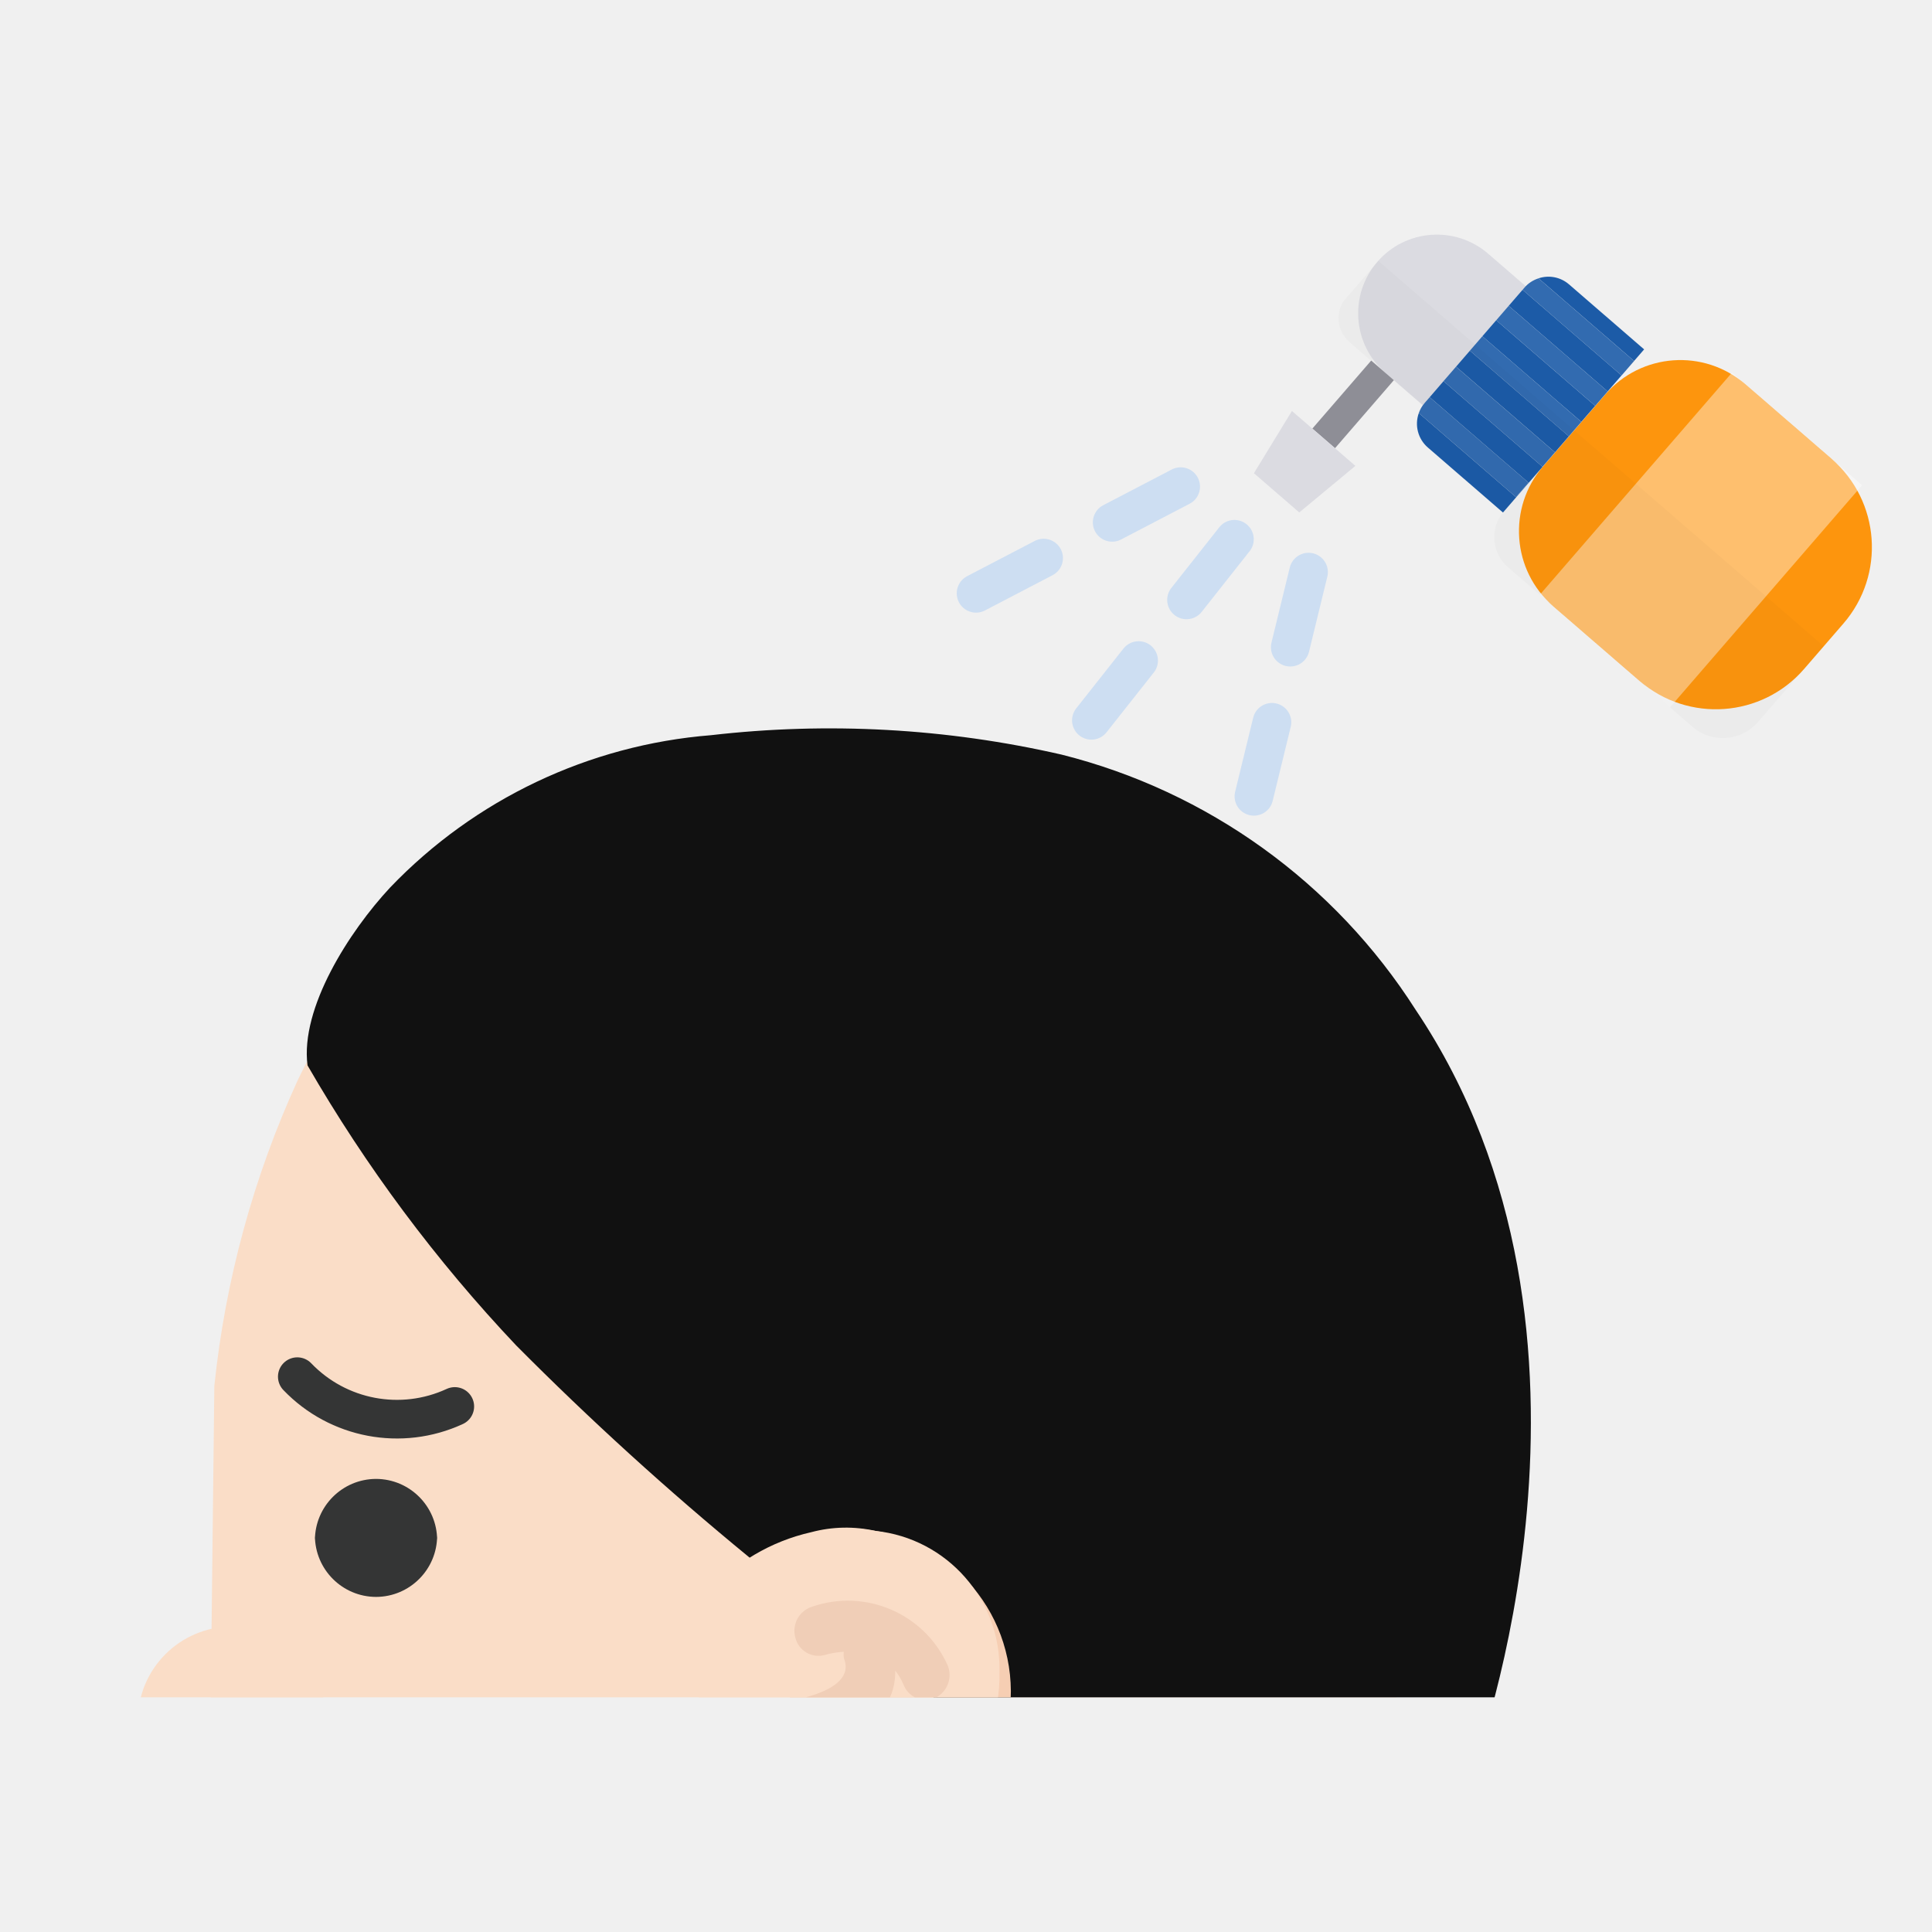
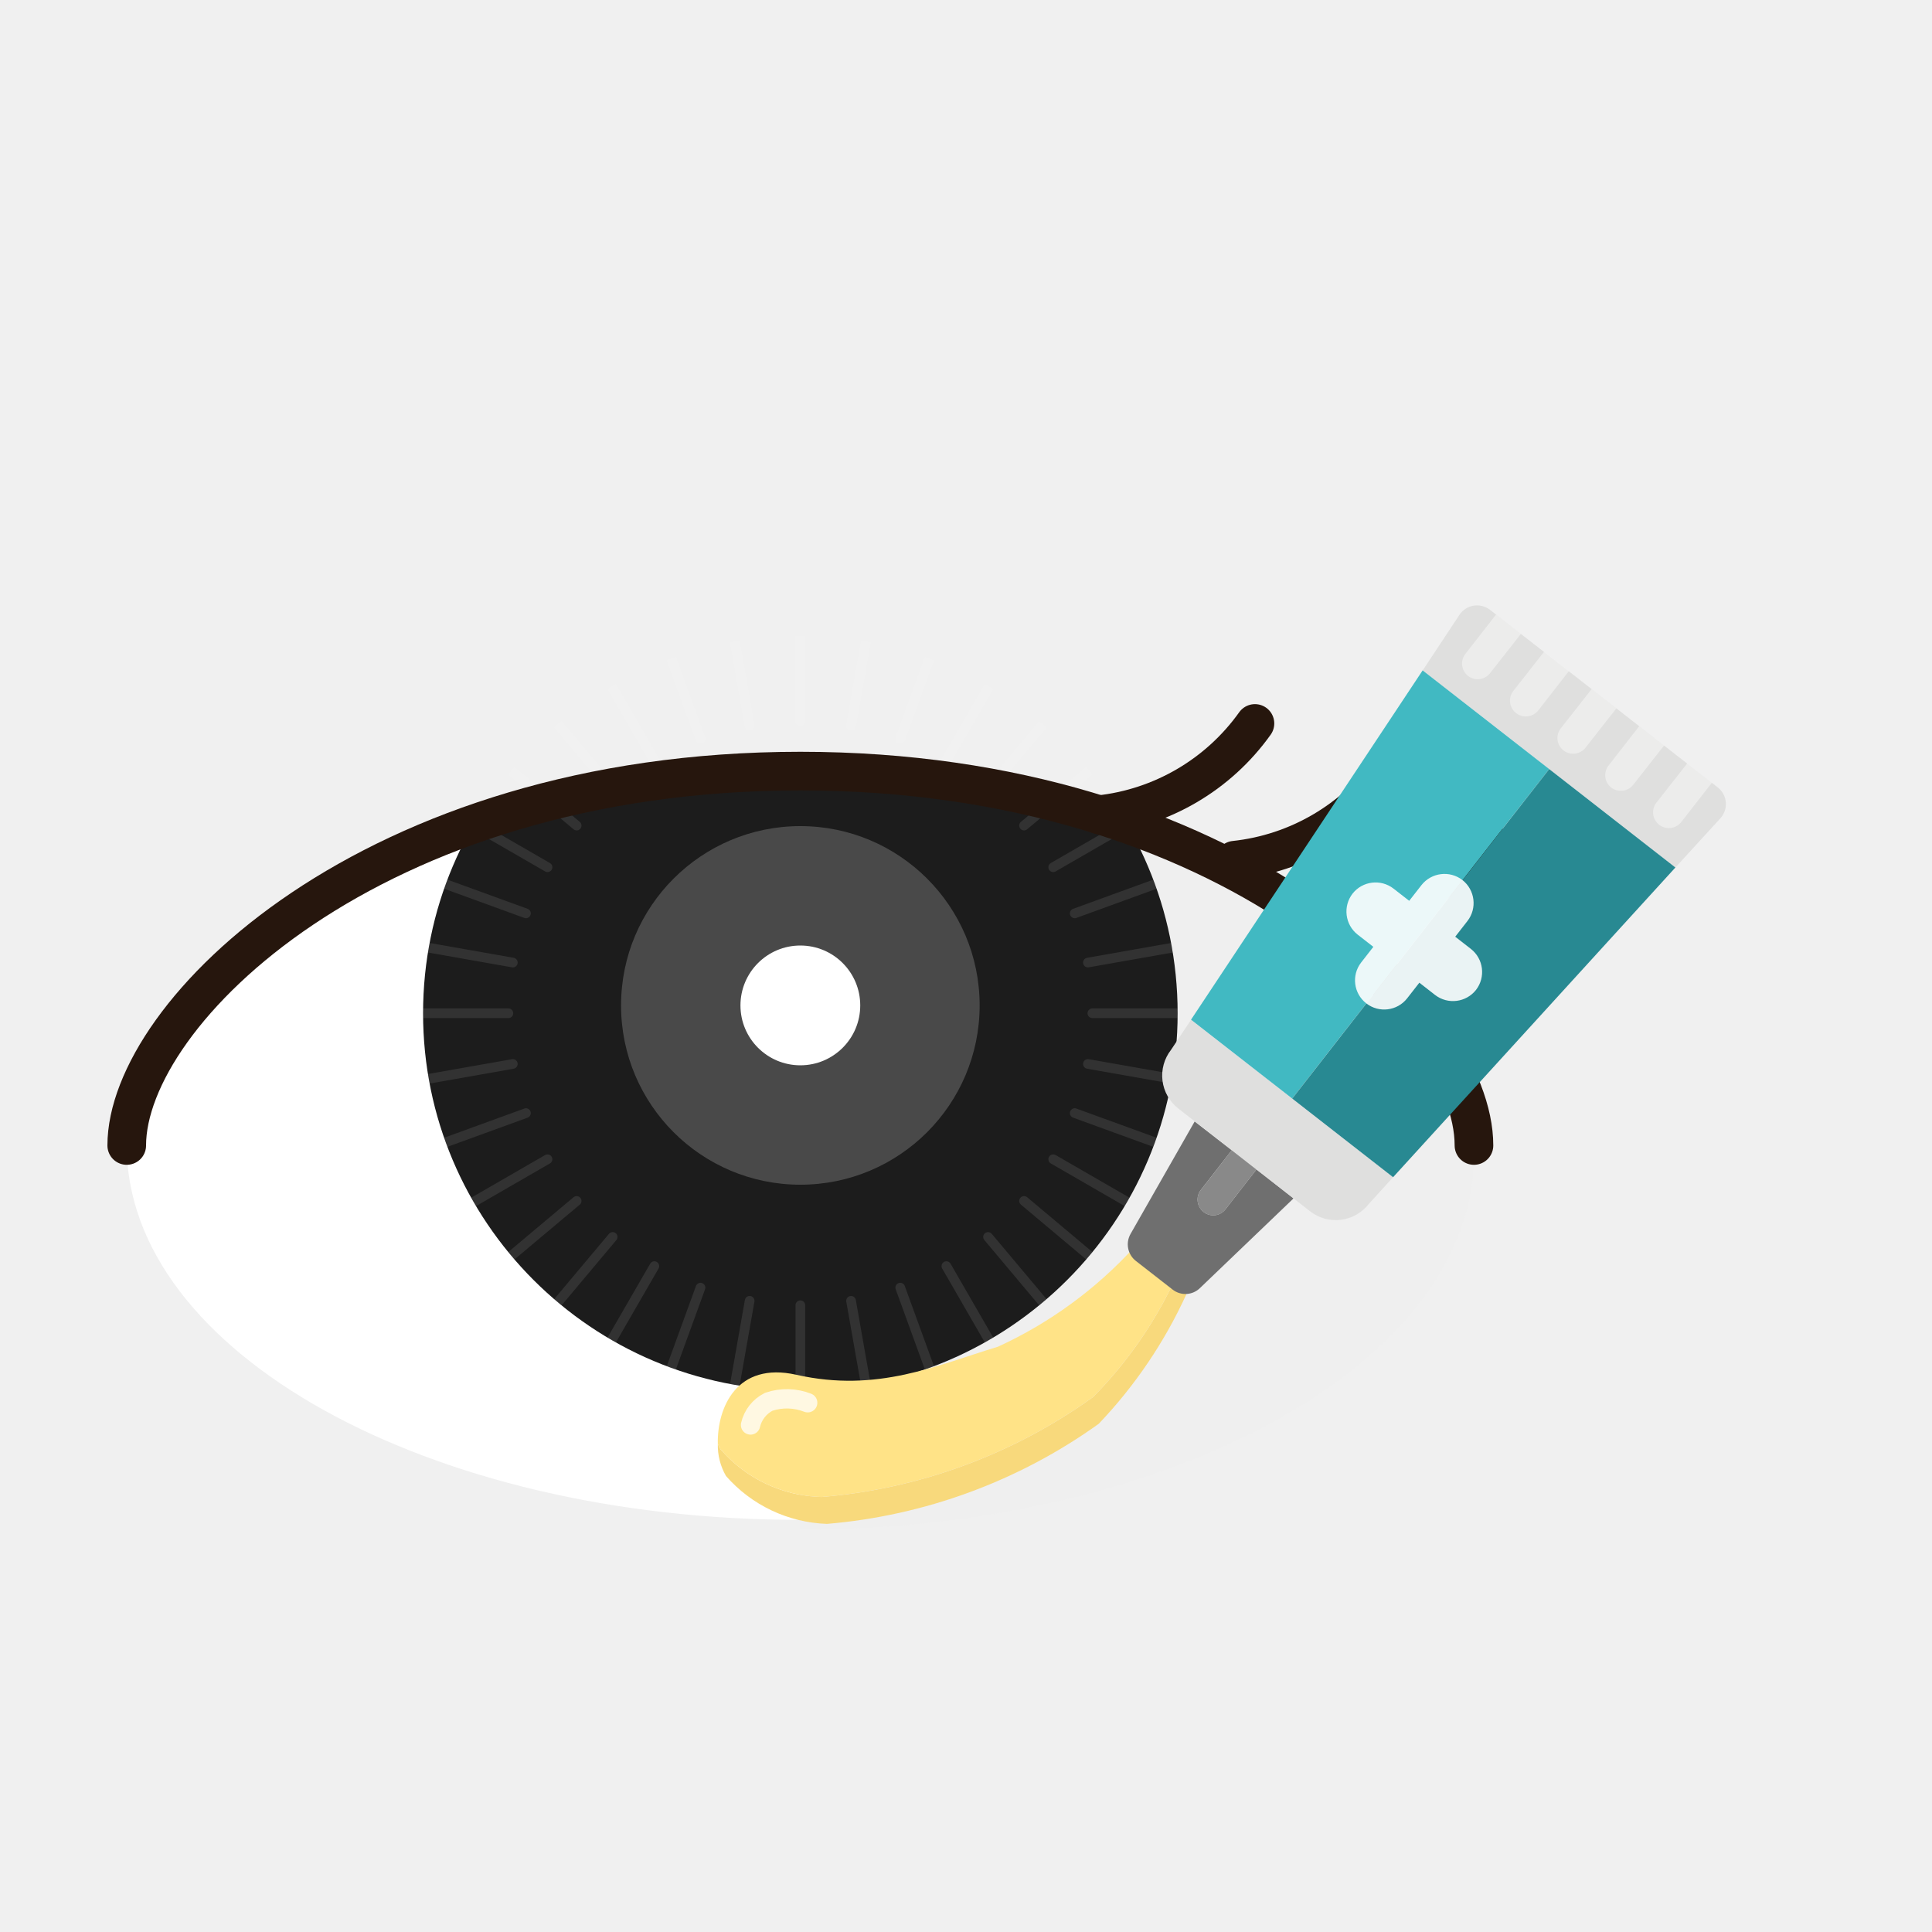
<svg xmlns="http://www.w3.org/2000/svg" width="50" height="50" viewBox="0 0 50 50">
  <defs>
+     <style>
+             .cls-1,.cls-10,.cls-13,.cls-8{fill:none}.cls-18,.cls-19,.cls-2,.cls-9{fill:#fff}.cls-3{clip-path:url(#clip-path)}.cls-4{fill:#efefef}.cls-5{clip-path:url(#clip-path-2)}.cls-6{fill:#1c1c1c}.cls-7{opacity:.1}.cls-8{stroke:#fff;stroke-width:.25px}.cls-10,.cls-13,.cls-8{stroke-linecap:round;stroke-miterlimit:10}.cls-9{opacity:.2}.cls-10{stroke:#26160d}.cls-11{fill:#f8d97c}.cls-12{fill:#ffe387}.cls-13{stroke:#fffef9;stroke-width:.5px;opacity:.8}.cls-14{fill:#6f6f6f}.cls-15{fill:#dfdfde}.cls-16{fill:#41b9c2}.cls-17{fill:#288992}.cls-18{opacity:.4}.cls-19{opacity:.9}.cls-20{fill:#898989}
+         </style>
    <clipPath id="clip-path">
-       <rect id="사각형_2059" data-name="사각형 2059" width="41.672" height="36.922" fill="none" />
+       <ellipse id="타원_764" cx="17.433" cy="9.689" class="cls-1" data-name="타원 764" rx="17.433" ry="9.689" transform="translate(-52.712 338.348)" />
    </clipPath>
    <clipPath id="clip-path-2">
-       <rect id="사각형_2073" data-name="사각형 2073" width="3.8" height="15.247" transform="matrix(-0.654, 0.756, -0.756, -0.654, 14.017, 9.976)" fill="none" />
+       <circle id="타원_768" cx="9.764" cy="9.764" r="9.764" class="cls-1" data-name="타원 768" transform="translate(-45.043 334.597)" />
    </clipPath>
  </defs>
-   <g id="그룹_1543" data-name="그룹 1543" transform="translate(-691.117 -261.571)">
-     <g id="그룹_1542" data-name="그룹 1542" transform="translate(692.674 266.807)">
-       <g id="그룹_1537" data-name="그룹 1537" transform="translate(0 1.769)">
-         <g id="그룹_1536" data-name="그룹 1536" clip-path="url(#clip-path)">
-           <g id="그룹_1535" data-name="그룹 1535" transform="translate(2.01 11.849)">
-             <path id="패스_1412" data-name="패스 1412" d="M726.962,307.153c-.862,4.325-2.622,6.938-4.809,8.566-3.758,2.792-8.774,2.669-12.665,3.313-1.467.246-6.834.738-9.939-1.96a8.176,8.176,0,0,1-3.038-6.37l.152-13.261a25.308,25.308,0,0,1,2.158-7.913,12.6,12.6,0,0,1,1.6-2.537,1.622,1.622,0,0,1,.237-.274,2.965,2.965,0,0,1,.284-.313c.123-.132.246-.255.379-.378.17-.161.35-.313.539-.464,4.544-3.54,12.371-2.726,12.371-2.726h.076a12.031,12.031,0,0,1,4.3.927.82.82,0,0,0,.133.048,14.785,14.785,0,0,1,6.844,5.916C729.46,295.851,726.962,307.153,726.962,307.153Z" transform="translate(-694.683 -280.426)" fill="#faddc7" />
-             <rect id="사각형_2058" data-name="사각형 2058" width="15.652" height="10.445" transform="translate(11.724 32.81)" fill="#faddc7" />
-             <circle id="타원_495" data-name="타원 495" cx="2.439" cy="2.439" r="2.439" transform="translate(0 23.242)" fill="#faddc7" />
-             <path id="패스_1413" data-name="패스 1413" d="M698.953,316.508a7.026,7.026,0,0,1-1.889-2.913,9.511,9.511,0,0,1-.551-2.893v-.937h6.607a2.114,2.114,0,0,1,2.026,1.756C705.356,312.553,704.831,315.278,698.953,316.508Z" transform="translate(-694.683 -280.426)" fill="#ee5840" />
-             <path id="패스_1414" data-name="패스 1414" d="M699.552,317.072" transform="translate(-694.683 -280.426)" fill="none" stroke="#f4c1b4" stroke-linecap="round" stroke-linejoin="bevel" stroke-width="1" />
-             <path id="패스_1415" data-name="패스 1415" d="M700.848,302.9h0a1.587,1.587,0,0,1-1.582-1.581v.108a1.587,1.587,0,0,1,1.582-1.581h0a1.586,1.586,0,0,1,1.581,1.581v-.108A1.586,1.586,0,0,1,700.848,302.9Z" transform="translate(-694.683 -280.426)" fill="#343535" />
-             <path id="패스_1416" data-name="패스 1416" d="M698.81,297.2a3.571,3.571,0,0,0,4.076.771" transform="translate(-694.683 -280.426)" fill="none" stroke="#343535" stroke-linecap="round" stroke-miterlimit="10" stroke-width="1" />
-             <path id="패스_1417" data-name="패스 1417" d="M718.585,281.1a15.278,15.278,0,0,1,9.168,6.606c5.68,8.453,1.5,19.582,1.5,19.582-1.953,4.986-4.913,6.806-7.1,8.434a.989.989,0,0,1-.1-.341c0-4.88-5.015-8.682-5.015-8.682a79.929,79.929,0,0,1-12.563-10.307,38.716,38.716,0,0,1-5.4-7.247c-.193-1.484,1.078-3.467,2.139-4.606a12.923,12.923,0,0,1,8.3-3.94A26.868,26.868,0,0,1,718.585,281.1Z" transform="translate(-694.683 -280.426)" fill="#111" />
-             <path id="패스_1418" data-name="패스 1418" d="M710.834,308.788a7.1,7.1,0,0,0,2.613.47,3.915,3.915,0,0,0,3.83-3.919,4.232,4.232,0,0,0-4.236-4.211,4.311,4.311,0,0,0-.524.032Z" transform="translate(-694.683 -280.426)" fill="#f6ceb3" />
-             <path id="패스_1419" data-name="패스 1419" d="M709,308.019a11.432,11.432,0,0,0,3.942.964,4.045,4.045,0,0,0,4.04-4.141,3.586,3.586,0,0,0-3.207-3.65,3.489,3.489,0,0,0-1.661.032,5.082,5.082,0,0,0-2.7,1.6Z" transform="translate(-694.683 -280.426)" fill="#faddc7" />
-             <path id="패스_1420" data-name="패스 1420" d="M715.071,305.568a.619.619,0,0,1-.568-.389c-.505-1.217-1.976-.8-2.039-.777a.615.615,0,0,1-.764-.446.653.653,0,0,1,.426-.8,2.83,2.83,0,0,1,3.512,1.507.659.659,0,0,1-.321.852A.585.585,0,0,1,715.071,305.568Z" transform="translate(-694.683 -280.426)" fill="#f0ceb7" />
-             <path id="패스_1421" data-name="패스 1421" d="M711.578,306a.618.618,0,0,1,.452-.519c1.266-.364.937-.93.926-.994a.615.615,0,0,1,.53-.708.653.653,0,0,1,.747.515c.161.912.049,1.837-1.819,2.373a.66.66,0,0,1-.811-.416A.585.585,0,0,1,711.578,306Z" transform="translate(-694.683 -280.426)" fill="#f0ceb7" />
-             <path id="패스_1422" data-name="패스 1422" d="M706.408,319.233a37.091,37.091,0,0,0,8.845-2.725s-6.842,3.587-8.845,7.173Z" transform="translate(-694.683 -280.426)" fill="#f6ceb3" />
+   <g id="그룹_2983" data-name="그룹 2983" transform="translate(55.992 -318.138)">
+     <path id="사각형_2849" d="M0 0h50v50H0z" class="cls-1" data-name="사각형 2849" transform="translate(-55.992 318.138)" />
+     <g id="그룹_2982" data-name="그룹 2982">
+       <g id="그룹_2978" data-name="그룹 2978">
+         <g id="그룹_2977" data-name="그룹 2977">
+           <ellipse id="타원_763" cx="17.433" cy="9.689" class="cls-2" data-name="타원 763" rx="17.433" ry="9.689" transform="translate(-52.712 338.094)" />
+           <g id="그룹_2954" data-name="그룹 2954">
+             <g id="그룹_2953" class="cls-3" data-name="그룹 2953">
+               <path id="사각형_2850" d="M0 0h17.433v20.418H0z" class="cls-4" data-name="사각형 2850" transform="translate(-35.279 338.348)" />
+             </g>
          </g>
+           <g id="그룹_2976" data-name="그룹 2976">
+             <g id="그룹_2975" class="cls-5" data-name="그룹 2975">
+               <ellipse id="타원_765" cx="17.433" cy="9.689" class="cls-6" data-name="타원 765" rx="17.433" ry="9.689" transform="translate(-52.712 338.328)" />
+               <g id="그룹_2973" class="cls-7" data-name="그룹 2973">
+                 <g id="그룹_2955" data-name="그룹 2955">
+                   <path id="선_608" d="M0 0h3.673" class="cls-8" data-name="선 608" transform="translate(-46.508 344.361)" />
+                   <path id="선_609" d="M0 0h3.673" class="cls-8" data-name="선 609" transform="translate(-27.722 344.361)" />
+                 </g>
+                 <g id="그룹_2956" data-name="그룹 2956">
+                   <path id="선_610" d="M0 0l3.617.638" class="cls-8" data-name="선 610" transform="translate(-46.337 342.411)" />
+                   <path id="선_611" d="M0 0l3.617.638" class="cls-8" data-name="선 611" transform="translate(-27.837 345.673)" />
+                 </g>
+                 <g id="그룹_2957" data-name="그룹 2957">
+                   <path id="선_612" d="M0 0l3.451 1.256" class="cls-8" data-name="선 612" transform="translate(-45.831 340.52)" />
+                   <path id="선_613" d="M0 0l3.451 1.256" class="cls-8" data-name="선 613" transform="translate(-28.178 346.945)" />
+                 </g>
+                 <g id="그룹_2958" data-name="그룹 2958">
+                   <path id="선_614" d="M0 0l3.181 1.836" class="cls-8" data-name="선 614" transform="translate(-45.003 338.746)" />
+                   <path id="선_615" d="M0 0l3.181 1.836" class="cls-8" data-name="선 615" transform="translate(-28.735 348.139)" />
+                 </g>
+                 <g id="그룹_2959" data-name="그룹 2959">
+                   <path id="선_616" d="M0 0l2.813 2.361" class="cls-8" data-name="선 616" transform="translate(-43.881 337.143)" />
+                   <path id="선_617" d="M0 0l2.813 2.361" class="cls-8" data-name="선 617" transform="translate(-29.49 349.218)" />
+                 </g>
+                 <g id="그룹_2960" data-name="그룹 2960">
+                   <path id="선_618" d="M0 0l2.361 2.813" class="cls-8" data-name="선 618" transform="translate(-42.497 335.759)" />
+                   <path id="선_619" d="M0 0l2.361 2.813" class="cls-8" data-name="선 619" transform="translate(-30.421 350.15)" />
+                 </g>
+                 <g id="그룹_2961" data-name="그룹 2961">
+                   <path id="선_620" d="M0 0l1.836 3.181" class="cls-8" data-name="선 620" transform="translate(-40.893 334.636)" />
+                   <path id="선_621" d="M0 0l1.836 3.181" class="cls-8" data-name="선 621" transform="translate(-31.5 350.905)" />
+                 </g>
+                 <g id="그룹_2962" data-name="그룹 2962">
+                   <path id="선_622" d="M0 0l1.256 3.451" class="cls-8" data-name="선 622" transform="translate(-39.119 333.809)" />
+                   <path id="선_623" d="M0 0l1.256 3.451" class="cls-8" data-name="선 623" transform="translate(-32.694 351.462)" />
+                 </g>
+                 <g id="그룹_2963" data-name="그룹 2963">
+                   <path id="선_624" d="M0 0l.638 3.617" class="cls-8" data-name="선 624" transform="translate(-37.229 333.303)" />
+                   <path id="선_625" d="M0 0l.638 3.617" class="cls-8" data-name="선 625" transform="translate(-33.967 351.803)" />
+                 </g>
+                 <g id="그룹_2964" data-name="그룹 2964">
+                   <path id="선_626" d="M0 0v3.673" class="cls-8" data-name="선 626" transform="translate(-35.279 333.132)" />
+                   <path id="선_627" d="M0 0v3.673" class="cls-8" data-name="선 627" transform="translate(-35.279 351.917)" />
+                 </g>
+                 <g id="그룹_2965" data-name="그룹 2965">
+                   <path id="선_628" d="M.638 0L0 3.617" class="cls-8" data-name="선 628" transform="translate(-33.967 333.303)" />
+                   <path id="선_629" d="M.638 0L0 3.617" class="cls-8" data-name="선 629" transform="translate(-37.229 351.803)" />
+                 </g>
+                 <g id="그룹_2966" data-name="그룹 2966">
+                   <path id="선_630" d="M1.256 0L0 3.451" class="cls-8" data-name="선 630" transform="translate(-32.694 333.809)" />
+                   <path id="선_631" d="M1.256 0L0 3.451" class="cls-8" data-name="선 631" transform="translate(-39.119 351.462)" />
+                 </g>
+                 <g id="그룹_2967" data-name="그룹 2967">
+                   <path id="선_632" d="M1.836 0L0 3.181" class="cls-8" data-name="선 632" transform="translate(-31.5 334.636)" />
+                   <path id="선_633" d="M1.836 0L0 3.181" class="cls-8" data-name="선 633" transform="translate(-40.893 350.905)" />
+                 </g>
+                 <g id="그룹_2968" data-name="그룹 2968">
+                   <path id="선_634" d="M2.361 0L0 2.813" class="cls-8" data-name="선 634" transform="translate(-30.421 335.759)" />
+                   <path id="선_635" d="M2.361 0L0 2.813" class="cls-8" data-name="선 635" transform="translate(-42.497 350.15)" />
+                 </g>
+                 <g id="그룹_2969" data-name="그룹 2969">
+                   <path id="선_636" d="M2.813 0L0 2.361" class="cls-8" data-name="선 636" transform="translate(-29.49 337.143)" />
+                   <path id="선_637" d="M2.813 0L0 2.361" class="cls-8" data-name="선 637" transform="translate(-43.881 349.218)" />
+                 </g>
+                 <g id="그룹_2970" data-name="그룹 2970">
+                   <path id="선_638" d="M3.181 0L0 1.836" class="cls-8" data-name="선 638" transform="translate(-28.735 338.746)" />
+                   <path id="선_639" d="M3.181 0L0 1.836" class="cls-8" data-name="선 639" transform="translate(-45.003 348.139)" />
+                 </g>
+                 <g id="그룹_2971" data-name="그룹 2971">
+                   <path id="선_640" d="M3.451 0L0 1.256" class="cls-8" data-name="선 640" transform="translate(-28.178 340.52)" />
+                   <path id="선_641" d="M3.451 0L0 1.256" class="cls-8" data-name="선 641" transform="translate(-45.831 346.945)" />
+                 </g>
+                 <g id="그룹_2972" data-name="그룹 2972">
+                   <path id="선_642" d="M3.617 0L0 .638" class="cls-8" data-name="선 642" transform="translate(-27.837 342.411)" />
+                   <path id="선_643" d="M3.617 0L0 .638" class="cls-8" data-name="선 643" transform="translate(-46.337 345.673)" />
+                 </g>
+               </g>
+               <g id="그룹_2974" data-name="그룹 2974">
+                 <circle id="타원_766" cx="4.64" cy="4.64" r="4.64" class="cls-9" data-name="타원 766" transform="translate(-39.919 339.518)" />
+                 <circle id="타원_767" cx="1.55" cy="1.55" r="1.55" class="cls-2" data-name="타원 767" transform="translate(-36.829 342.608)" />
+               </g>
+             </g>
+           </g>
+           <path id="패스_3217" d="M-52.712 347.783c0-3.424 6.311-9.689 17.433-9.689s17.433 6.265 17.433 9.689" class="cls-10" data-name="패스 3217" />
+           <path id="패스_3218" d="M-27.558 339.223a5.709 5.709 0 0 0 4.044-2.362" class="cls-10" data-name="패스 3218" />
+           <path id="패스_3219" d="M-24.041 340.4A5.712 5.712 0 0 0-20 338.042" class="cls-10" data-name="패스 3219" />
+           <path id="패스_3220" d="M-21.693 341.989a5.714 5.714 0 0 0 4.134-2.2" class="cls-10" data-name="패스 3220" />
        </g>
      </g>
-       <g id="그룹_1541" data-name="그룹 1541" transform="translate(23.703)">
-         <g id="그룹_1540" data-name="그룹 1540" transform="translate(7.191)">
-           <path id="사각형_2060" data-name="사각형 2060" d="M3.023,0H4.578A3.023,3.023,0,0,1,7.6,3.023v2.95a2.57,2.57,0,0,1-2.57,2.57H2.57A2.57,2.57,0,0,1,0,5.973V3.023A3.023,3.023,0,0,1,3.023,0Z" transform="matrix(-0.654, 0.756, -0.756, -0.654, 17.234, 8.615)" fill="#fd950d" />
-           <path id="사각형_2061" data-name="사각형 2061" d="M0,0H4.073a0,0,0,0,1,0,0V1.28A2.036,2.036,0,0,1,2.036,3.317h0A2.036,2.036,0,0,1,0,1.28V0A0,0,0,0,1,0,0Z" transform="matrix(-0.654, 0.756, -0.756, -0.654, 7.034, 2.17)" fill="#dbdbe1" />
-           <rect id="사각형_2062" data-name="사각형 2062" width="2.328" height="0.776" transform="matrix(-0.654, 0.756, -0.756, -0.654, 3.622, 4.603)" fill="#8e8e96" />
-           <rect id="사각형_2063" data-name="사각형 2063" width="7.601" height="4.455" transform="matrix(-0.654, 0.756, -0.756, -0.654, 15.74, 7.322)" fill="#fff" opacity="0.4" />
-           <path id="패스_1423" data-name="패스 1423" d="M731.721,268.93l1.945,1.683-.26.3-2.473-2.139A.81.81,0,0,1,731.721,268.93Z" transform="translate(-723.567 -266.807)" fill="#1c5ba7" />
-           <rect id="사각형_2064" data-name="사각형 2064" width="0.548" height="3.388" transform="matrix(0.654, -0.756, 0.756, 0.654, 5.912, 3.466)" fill="#1c5ba7" />
-           <rect id="사각형_2065" data-name="사각형 2065" width="0.548" height="3.388" transform="matrix(0.654, -0.756, 0.756, 0.654, 6.594, 2.678)" fill="#1c5ba7" />
-           <rect id="사각형_2066" data-name="사각형 2066" width="0.548" height="3.388" transform="matrix(0.654, -0.756, 0.756, 0.654, 5.231, 4.254)" fill="#1c5ba7" />
-           <path id="패스_1424" data-name="패스 1424" d="M727.835,272.261l2.514,2.175.324-.374-2.557-2.212.358-.415,2.563,2.217-1.024,1.183-1.945-1.683A.814.814,0,0,1,727.835,272.261Z" transform="translate(-723.567 -266.807)" fill="#1c5ba7" />
-           <rect id="사각형_2067" data-name="사각형 2067" width="0.494" height="3.388" transform="matrix(0.654, -0.756, 0.756, 0.654, 5.589, 3.84)" fill="#1c5ba7" />
-           <rect id="사각형_2068" data-name="사각형 2068" width="0.494" height="3.388" transform="matrix(0.654, -0.756, 0.756, 0.654, 5.589, 3.84)" fill="#fff" opacity="0.1" />
-           <rect id="사각형_2069" data-name="사각형 2069" width="0.494" height="3.388" transform="matrix(0.654, -0.756, 0.756, 0.654, 6.271, 3.052)" fill="#1c5ba7" />
-           <rect id="사각형_2070" data-name="사각형 2070" width="0.494" height="3.388" transform="matrix(0.654, -0.756, 0.756, 0.654, 6.271, 3.052)" fill="#fff" opacity="0.1" />
-           <path id="패스_1425" data-name="패스 1425" d="M730.349,274.436l-2.514-2.175a.811.811,0,0,1,.15-.26l.131-.151,2.557,2.212Z" transform="translate(-723.567 -266.807)" fill="#1c5ba7" />
-           <path id="패스_1426" data-name="패스 1426" d="M730.349,274.436l-2.514-2.175a.811.811,0,0,1,.15-.26l.131-.151,2.557,2.212Z" transform="translate(-723.567 -266.807)" fill="#fff" opacity="0.1" />
-           <rect id="사각형_2071" data-name="사각형 2071" width="0.494" height="3.388" transform="matrix(0.654, -0.756, 0.756, 0.654, 4.907, 4.628)" fill="#1c5ba7" />
-           <rect id="사각형_2072" data-name="사각형 2072" width="0.494" height="3.388" transform="matrix(0.654, -0.756, 0.756, 0.654, 4.907, 4.628)" fill="#fff" opacity="0.1" />
-           <path id="패스_1427" data-name="패스 1427" d="M730.57,269.013a.8.8,0,0,1,.363-.238l2.473,2.139-.324.374-2.562-2.217Z" transform="translate(-723.567 -266.807)" fill="#1c5ba7" />
-           <path id="패스_1428" data-name="패스 1428" d="M730.57,269.013a.8.8,0,0,1,.363-.238l2.473,2.139-.324.374-2.562-2.217Z" transform="translate(-723.567 -266.807)" fill="#fff" opacity="0.1" />
-           <path id="패스_1429" data-name="패스 1429" d="M726.194,273.628l-1.643-1.421-.984,1.611,1.174,1.015Z" transform="translate(-723.567 -266.807)" fill="#dbdbe1" />
-           <g id="그룹_1539" data-name="그룹 1539" transform="translate(0.73 1.513)" opacity="0.02">
-             <g id="그룹_1538" data-name="그룹 1538" clip-path="url(#clip-path-2)">
-               <path id="패스_1430" data-name="패스 1430" d="M730.146,276.254l4.767,4.125a1.207,1.207,0,0,0,1.7-.123l3.392-3.921a1.207,1.207,0,0,0-.123-1.7l-4.768-4.124a1.027,1.027,0,0,0-1.45.105l0,0-1.945-1.683a.816.816,0,0,0-.789-.159.831.831,0,0,0-.362.242l.031-.036-1.891-1.636a.814.814,0,0,0-1.151.083l-1.6,1.845a.814.814,0,0,0,.083,1.151l1.891,1.636.05-.057a.807.807,0,0,0-.152.26.817.817,0,0,0,.235.891l1.945,1.682A1.03,1.03,0,0,0,730.146,276.254Z" transform="translate(-724.297 -268.32)" fill="#0b0c0c" />
-             </g>
+       <g id="그룹_2981" data-name="그룹 2981">
+         <path id="패스_3221" d="M-25.287 351.629a12.192 12.192 0 0 1-2.27 3.357 14.1 14.1 0 0 1-7.033 2.59 3.639 3.639 0 0 1-2.613-1.239 1.587 1.587 0 0 1-.212-.834.693.693 0 0 0 .069.139 3.574 3.574 0 0 0 2.613 1.238 14 14 0 0 0 7.033-2.59 10.875 10.875 0 0 0 2.076-2.959z" class="cls-11" data-name="패스 3221" />
+         <path id="패스_3222" d="M-25.624 351.331a10.875 10.875 0 0 1-2.076 2.959 14 14 0 0 1-7.033 2.59 3.574 3.574 0 0 1-2.613-1.238.693.693 0 0 1-.069-.139c-.019-.936.49-2.133 2.032-1.786 2.108.474 3.634-.248 5.22-.727a10.964 10.964 0 0 0 3.524-2.573z" class="cls-12" data-name="패스 3222" />
+         <path id="패스_3223" d="M-36.568 355.016a.9.9 0 0 1 .471-.6 1.475 1.475 0 0 1 1.008.025" class="cls-13" data-name="패스 3223" />
+         <g id="그룹_2980" data-name="그룹 2980">
+           <path id="패스_3224" d="M-24.114 347.906l-.8 1.027a.408.408 0 0 0 .07.569.4.4 0 0 0 .569-.07l.8-1.028.959.749-2.418 2.317a.538.538 0 0 1-.711.042l-.951-.741a.545.545 0 0 1-.137-.7l1.659-2.909z" class="cls-14" data-name="패스 3224" />
+           <path id="패스_3225" d="M-25.166 344.528l5.227 4.076-.631.694a1.08 1.08 0 0 1-1.517.188l-3.411-2.66a1.081 1.081 0 0 1-.188-1.518z" class="cls-15" data-name="패스 3225" />
+           <path id="패스_3226" d="M-11.533 338.519a.546.546 0 0 1 .067.793l-1.167 1.277-6.54-5.1.954-1.443a.546.546 0 0 1 .785-.128z" class="cls-15" data-name="패스 3226" />
+           <path id="패스_3227" d="M-19.174 335.488l3.274 2.553-6.65 8.527-2.618-2.041z" class="cls-16" data-name="패스 3227" />
+           <path id="패스_3228" d="M-22.549 346.569l6.65-8.527 3.266 2.547-7.306 8.015z" class="cls-17" data-name="패스 3228" />
+           <g id="그룹_2979" data-name="그룹 2979">
+             <path id="패스_3229" d="M-13.127 338.914l.8-1.019.639.5-.794 1.019a.409.409 0 0 1-.57.07.409.409 0 0 1-.075-.57z" class="cls-18" data-name="패스 3229" />
+             <path id="패스_3230" d="M-14.363 337.95l.794-1.019.644.5-.8 1.019a.409.409 0 0 1-.573.067.407.407 0 0 1-.065-.567z" class="cls-18" data-name="패스 3230" />
+             <path id="패스_3231" d="M-15.6 336.989l.8-1.019.64.5-.8 1.019a.407.407 0 0 1-.569.07.405.405 0 0 1-.071-.57z" class="cls-18" data-name="패스 3231" />
+             <path id="패스_3232" d="M-16.832 336.025l.8-1.019.643.5-.794 1.019a.41.41 0 0 1-.574.067.409.409 0 0 1-.075-.567z" class="cls-18" data-name="패스 3232" />
+             <path id="패스_3233" d="M-18.068 335.061l.794-1.019.644.5-.8 1.019a.407.407 0 0 1-.569.07.408.408 0 0 1-.069-.57z" class="cls-18" data-name="패스 3233" />
          </g>
+           <path id="패스_3234" d="M-20.988 341.265a.758.758 0 0 1 1.059-.131l.407.317.318-.407a.759.759 0 0 1 1.059-.131.758.758 0 0 1 .131 1.06l-.317.407.407.317a.759.759 0 0 1 .131 1.06.759.759 0 0 1-1.059.131l-.407-.318-.318.407a.754.754 0 0 1-1.056.128.754.754 0 0 1-.134-1.056l.317-.407-.407-.317a.759.759 0 0 1-.131-1.06z" class="cls-19" data-name="패스 3234" />
+           <path id="패스_3235" d="M-24.915 348.933l.8-1.027.64.5-.8 1.028a.4.4 0 0 1-.569.07.408.408 0 0 1-.071-.571z" class="cls-20" data-name="패스 3235" />
        </g>
-         <line id="선_274" data-name="선 274" x1="3.702" y2="4.686" transform="translate(2.985 8.72)" fill="none" stroke="#cddef2" stroke-linecap="round" stroke-miterlimit="10" stroke-width="1" stroke-dasharray="2" />
-         <line id="선_275" data-name="선 275" x1="5.296" y2="2.761" transform="translate(0 7.358)" fill="none" stroke="#cddef2" stroke-linecap="round" stroke-miterlimit="10" stroke-width="1" stroke-dasharray="2" />
-         <line id="선_276" data-name="선 276" x1="1.414" y2="5.803" transform="translate(7.191 9.57)" fill="none" stroke="#cddef2" stroke-linecap="round" stroke-miterlimit="10" stroke-width="1" stroke-dasharray="2" />
      </g>
    </g>
-     <rect id="사각형_2074" data-name="사각형 2074" width="50" height="50" transform="translate(691.117 261.571)" fill="none" />
  </g>
</svg>
